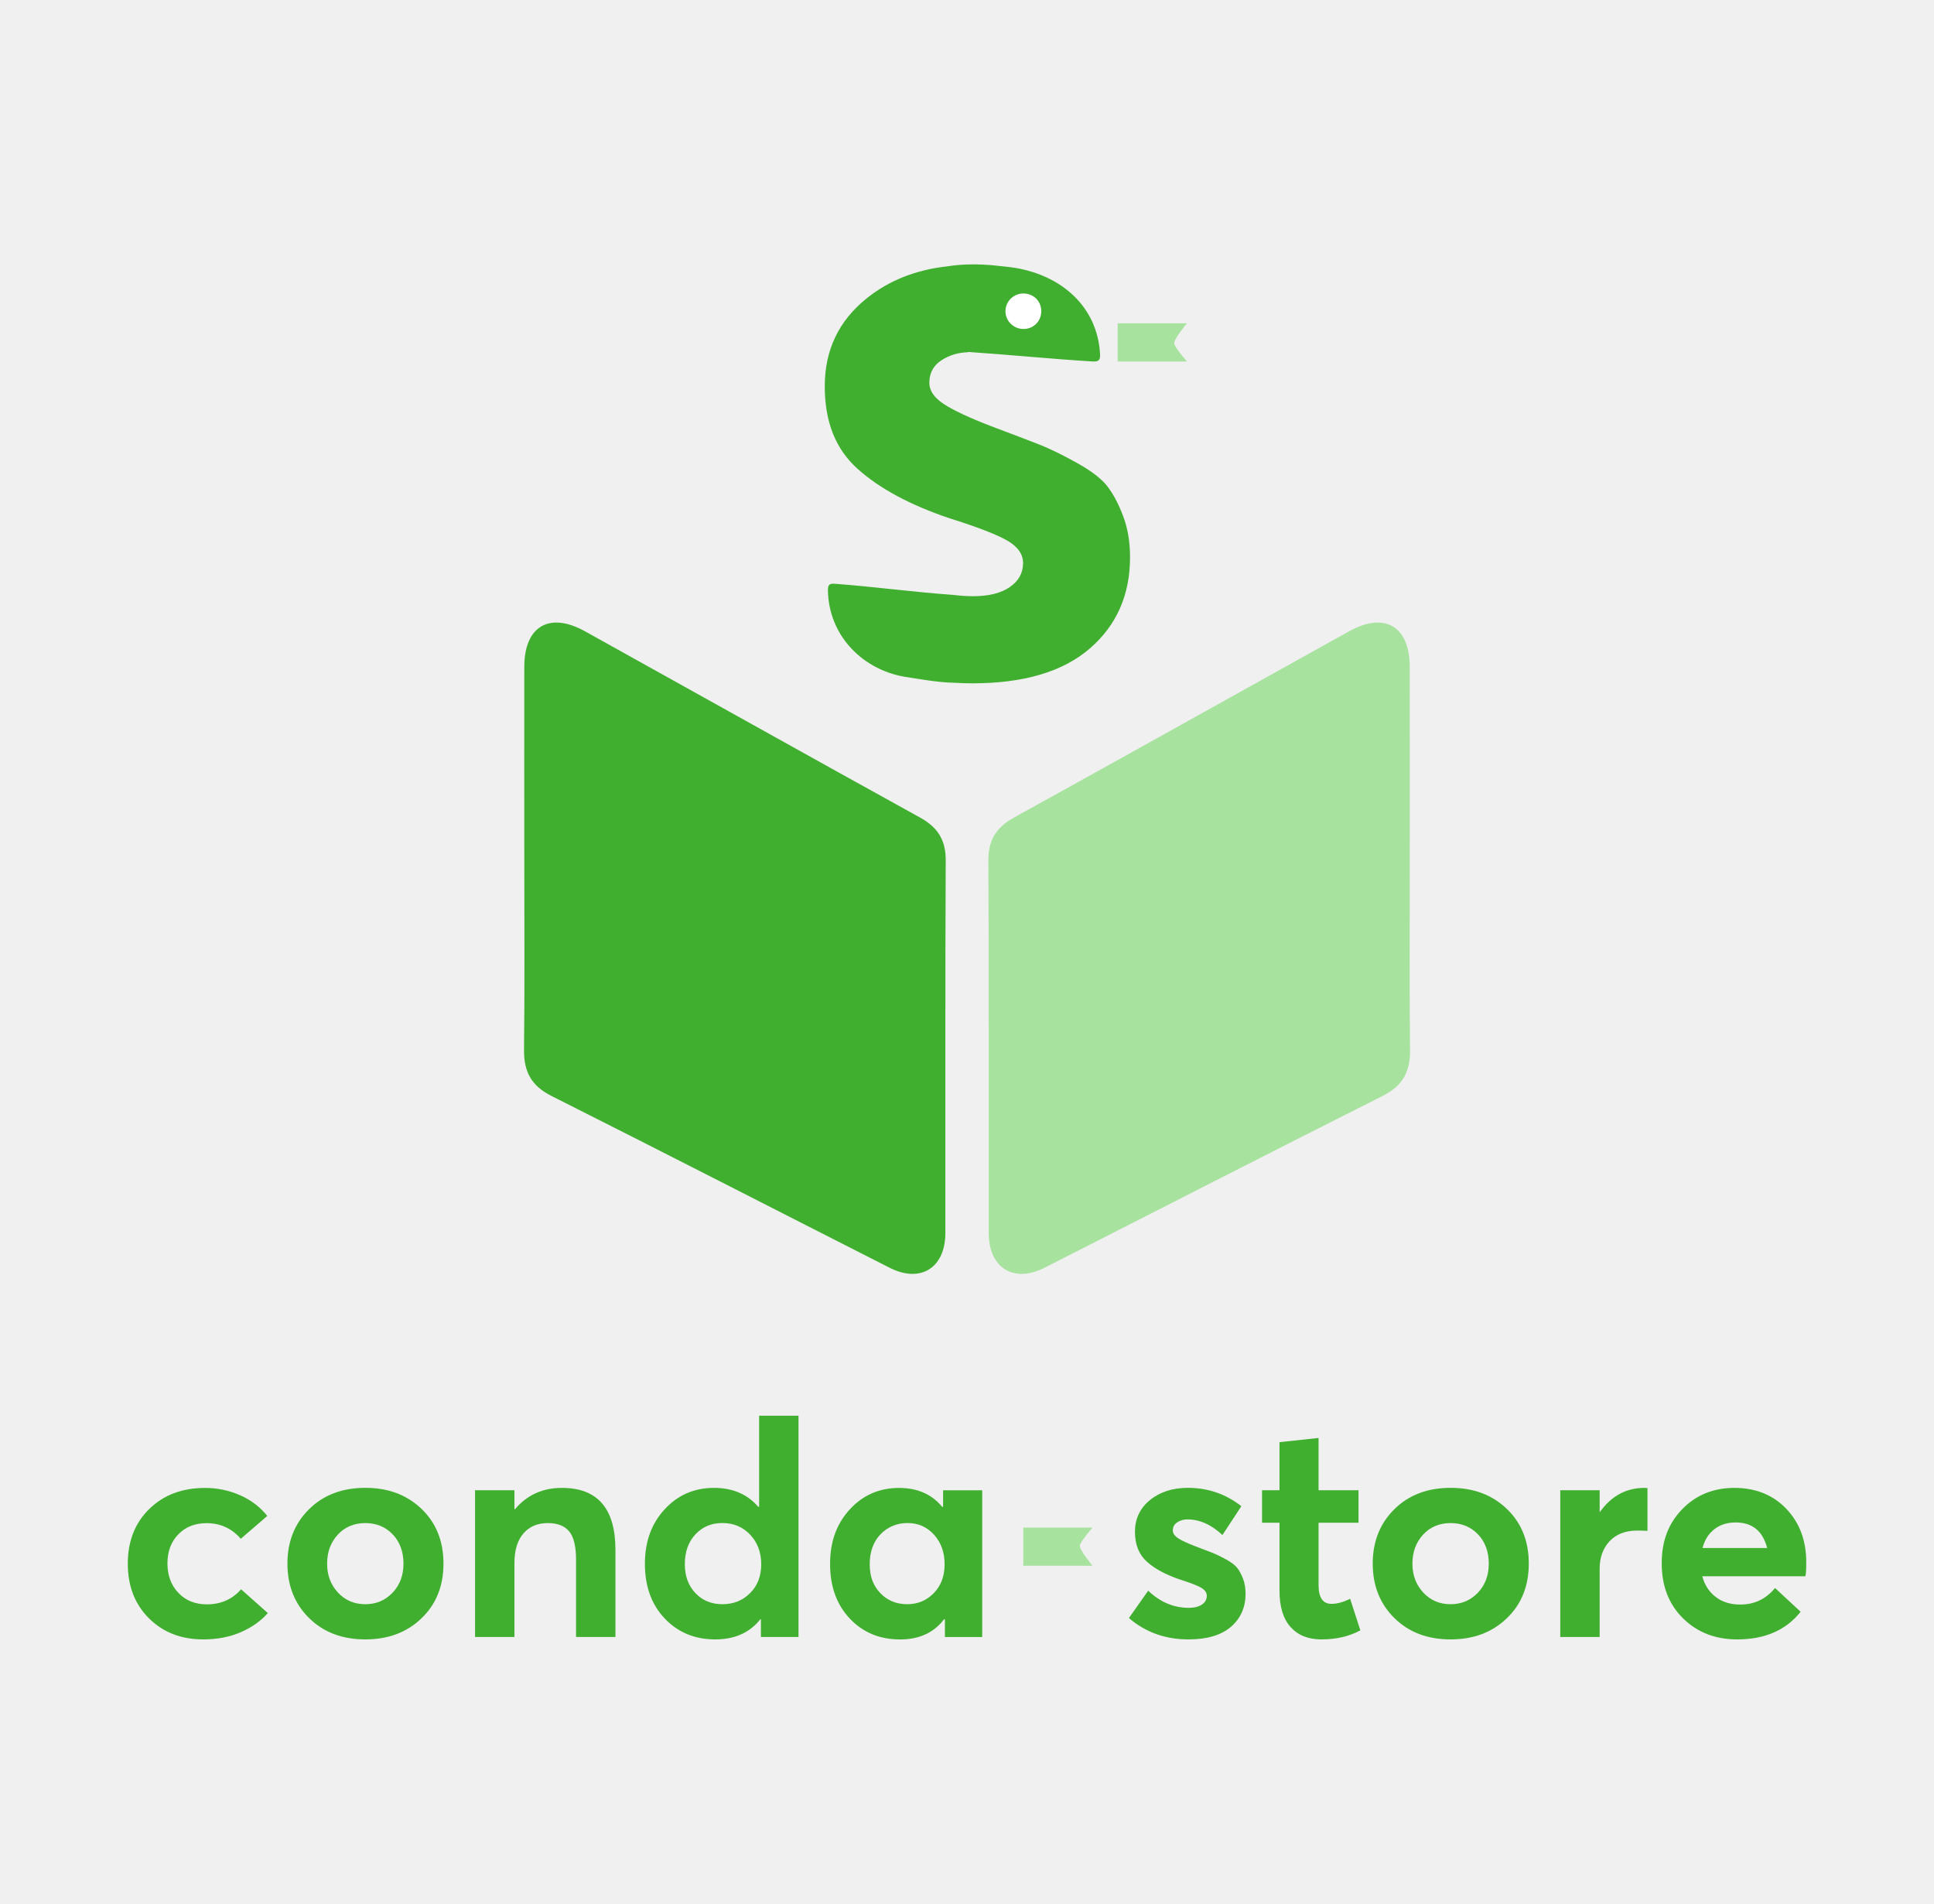
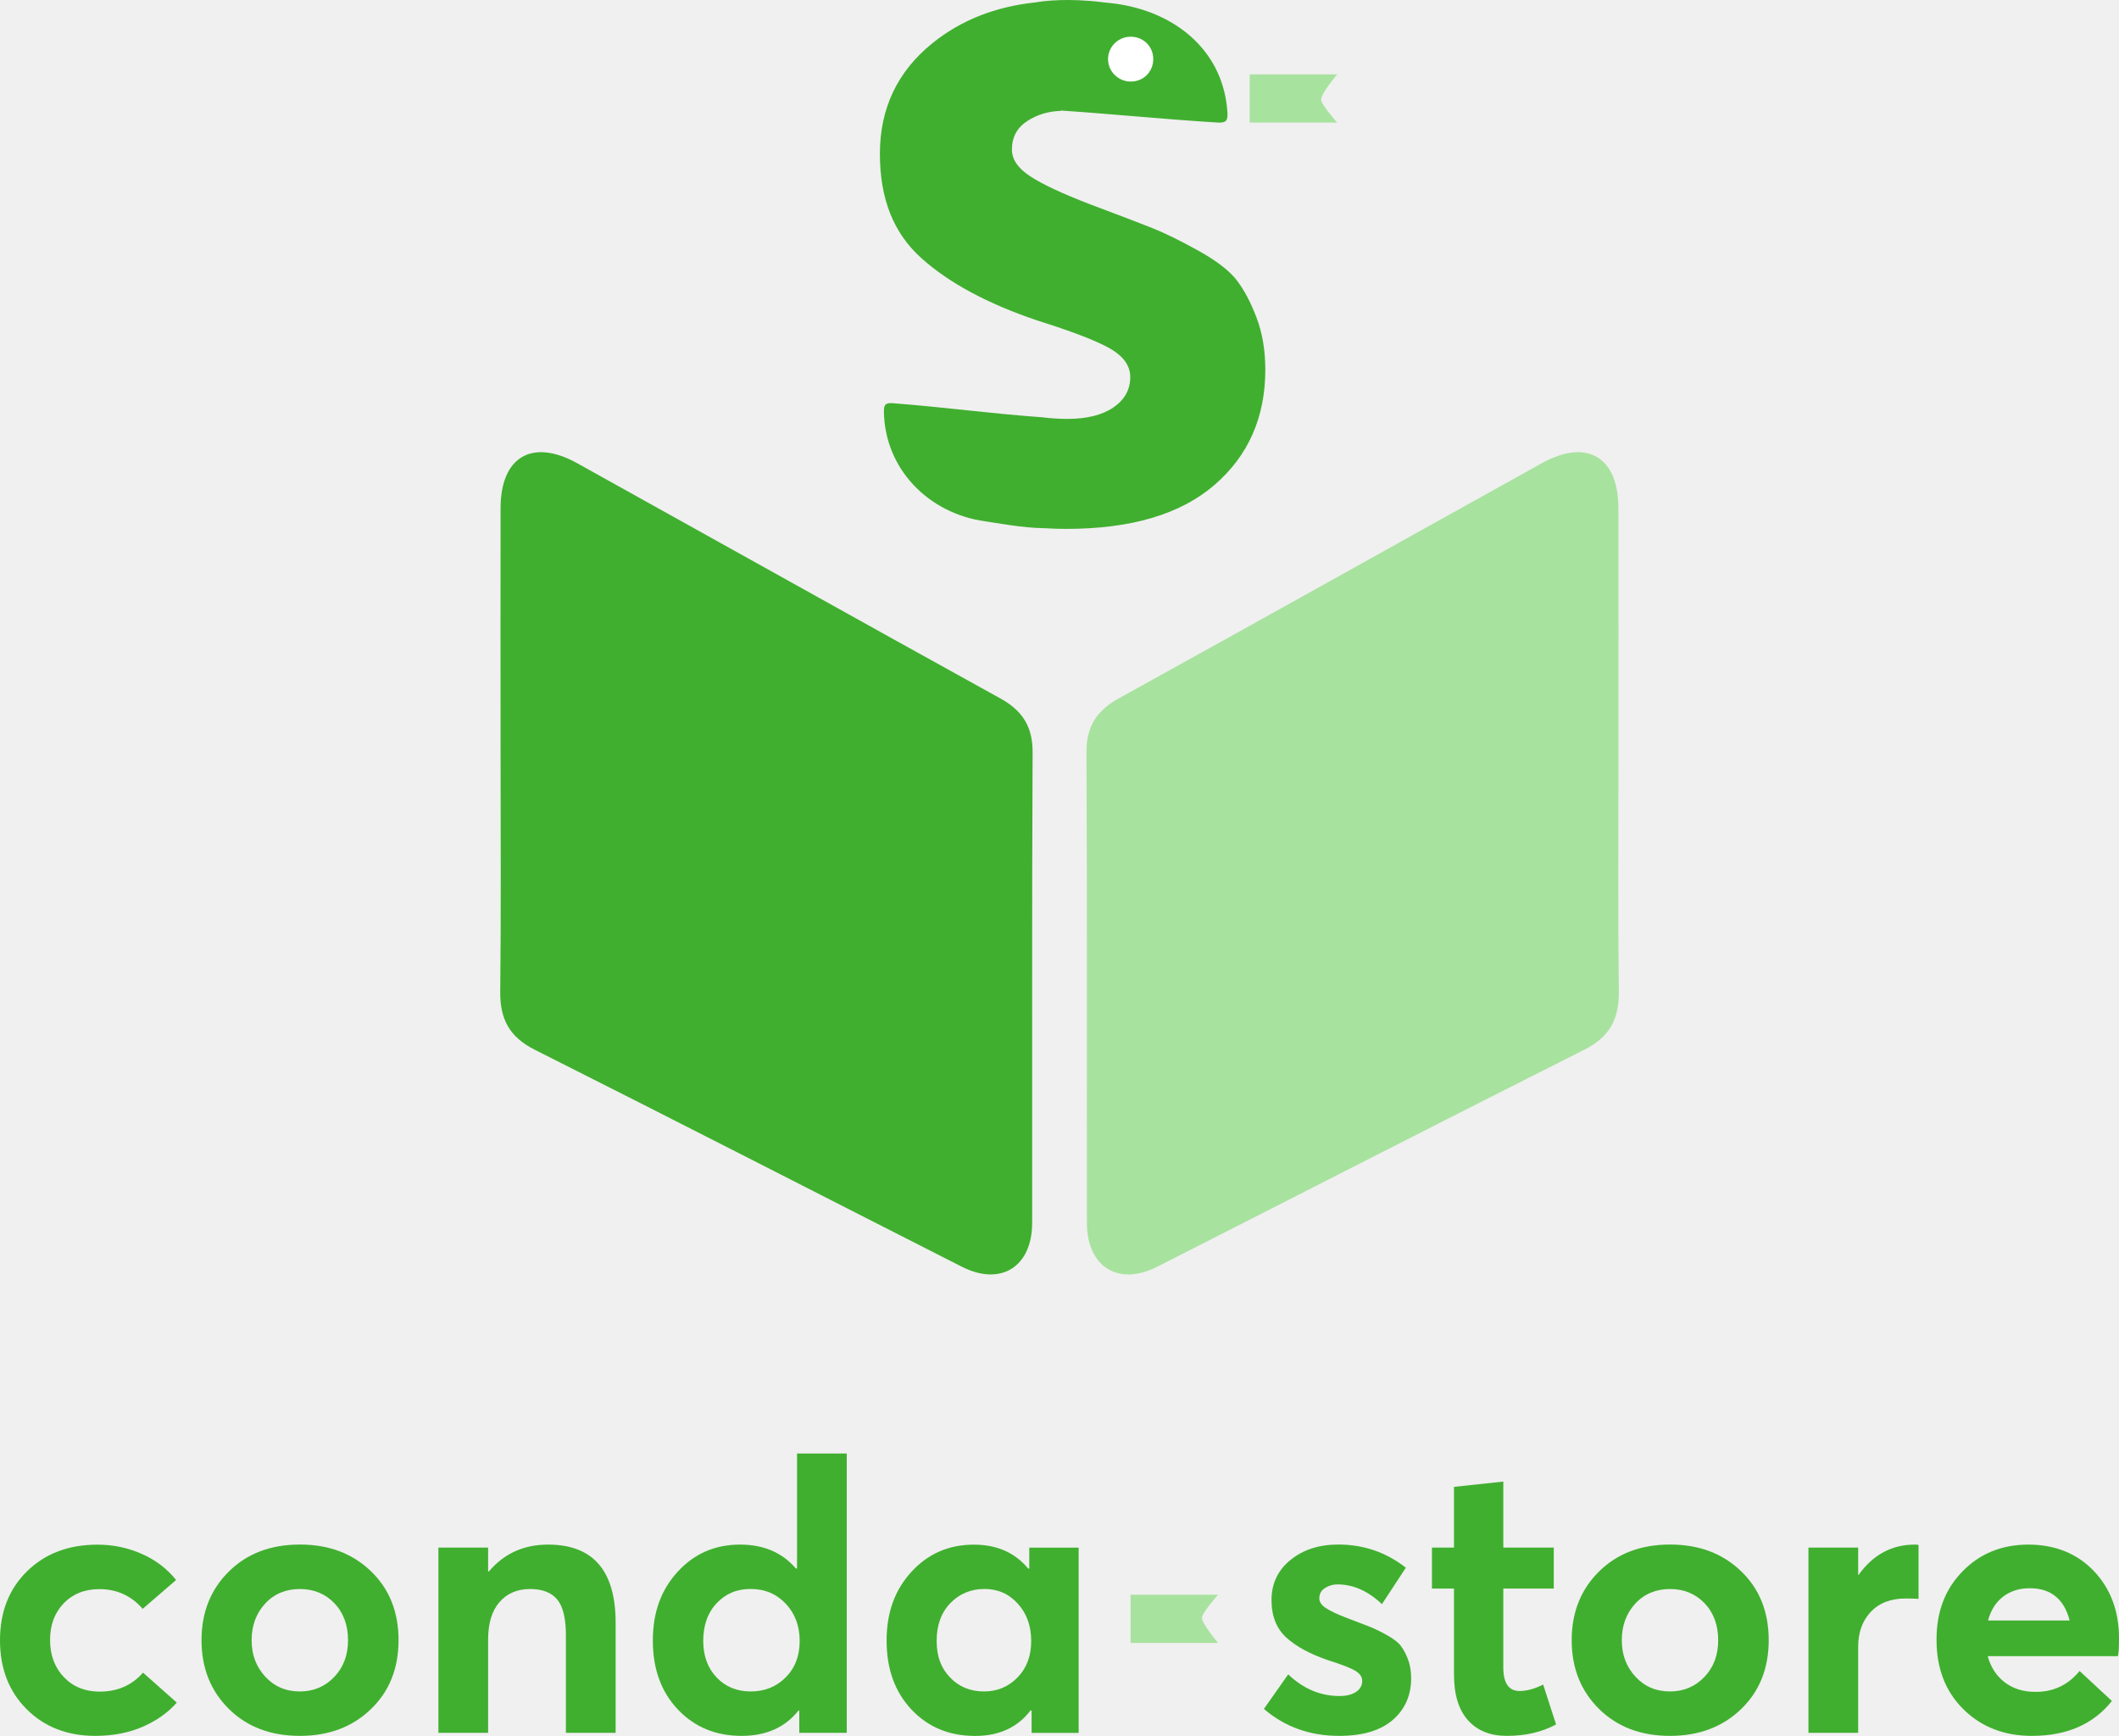
- <svg xmlns="http://www.w3.org/2000/svg" id="Layer_1" viewBox="0 0 433.13 426.33">
-   <defs>
-     <style>.cls-1{fill:#fff;}.cls-2{fill:#a8e29f;}.cls-3{fill:#40af2f;}</style>
+ <svg xmlns="http://www.w3.org/2000/svg" id="Layer_1" viewBox="0 0 375.9 307.925" version="1.1" width="375.9" height="307.925">
+   <defs id="defs4">
+     <style id="style2">.cls-1{fill:#fff;}.cls-2{fill:#a8e29f;}.cls-3{fill:#40af2f;}</style>
  </defs>
-   <g>
-     <path class="cls-2" d="M244.69,350.63h-15.51v-8.55h15.51s-2.67,3.03-2.84,4c-.17,.98,2.84,4.55,2.84,4.55Z" />
-     <path class="cls-3" d="M45.52,367.12c-4.94,0-8.99-1.57-12.15-4.71-3.16-3.14-4.75-7.23-4.75-12.25s1.6-9.11,4.81-12.25,7.37-4.71,12.49-4.71c2.74,0,5.34,.54,7.81,1.62,2.47,1.08,4.51,2.63,6.13,4.65l-5.93,5.12c-2.02-2.33-4.58-3.5-7.68-3.5-2.6,0-4.71,.84-6.33,2.52s-2.42,3.85-2.42,6.5,.82,4.89,2.46,6.6,3.76,2.56,6.36,2.56c3.14,0,5.7-1.12,7.67-3.37l5.99,5.32c-1.53,1.75-3.54,3.18-6.03,4.28-2.47,1.07-5.29,1.62-8.43,1.62Z" />
-     <path class="cls-3" d="M81.81,367.12c-5.16,0-9.36-1.59-12.59-4.78-3.23-3.19-4.85-7.25-4.85-12.19s1.62-9,4.85-12.19,7.43-4.78,12.59-4.78,9.31,1.57,12.59,4.71c3.28,3.14,4.92,7.23,4.92,12.25s-1.64,9.11-4.92,12.25c-3.27,3.16-7.47,4.73-12.59,4.73Zm0-7.88c2.42,0,4.45-.85,6.09-2.56s2.46-3.88,2.46-6.53-.81-4.88-2.42-6.56c-1.62-1.68-3.66-2.52-6.13-2.52s-4.57,.86-6.16,2.59-2.39,3.9-2.39,6.5,.81,4.71,2.42,6.46c1.62,1.75,3.66,2.62,6.13,2.62Z" />
-     <path class="cls-3" d="M125.84,333.19c7.99,0,11.99,4.62,11.99,13.87v19.52h-8.82v-17.3c0-3.01-.52-5.13-1.55-6.36-1.03-1.23-2.63-1.85-4.78-1.85-2.29,0-4.11,.77-5.45,2.32-1.35,1.55-2.02,3.76-2.02,6.63v16.56h-8.82v-32.86h8.82v4.24h.13c2.69-3.18,6.19-4.77,10.5-4.77Z" />
-     <path class="cls-3" d="M170.01,317.03h8.82v49.55h-8.42v-3.97h-.13c-2.38,3.01-5.75,4.51-10.1,4.51-4.58,0-8.35-1.56-11.31-4.68s-4.44-7.19-4.44-12.22,1.47-9.01,4.41-12.22,6.63-4.81,11.07-4.81c4.18,0,7.47,1.41,9.9,4.24h.2v-20.4h0Zm-14.27,39.72c1.57,1.66,3.59,2.49,6.06,2.49s4.53-.83,6.19-2.49,2.49-3.81,2.49-6.46-.82-4.85-2.46-6.6-3.72-2.63-6.23-2.63-4.43,.84-6.03,2.52c-1.59,1.68-2.39,3.92-2.39,6.7,.01,2.66,.79,4.81,2.37,6.47Z" />
-     <path class="cls-3" d="M211.22,333.73h8.75v32.86h-8.35v-3.97h-.2c-2.29,3.01-5.57,4.51-9.83,4.51-4.58,0-8.34-1.56-11.28-4.68s-4.41-7.19-4.41-12.22,1.47-9.01,4.41-12.22,6.63-4.81,11.07-4.81c4.08,0,7.29,1.41,9.63,4.24h.2v-3.71h0Zm-8.02,25.51c2.33,0,4.31-.83,5.93-2.49s2.42-3.81,2.42-6.46-.78-4.85-2.36-6.6c-1.57-1.75-3.55-2.63-5.93-2.63s-4.44,.84-6.06,2.52-2.42,3.92-2.42,6.7,.78,4.8,2.36,6.46c1.58,1.67,3.6,2.5,6.06,2.5Z" />
-     <path class="cls-3" d="M266.16,367.12c-5.16,0-9.61-1.59-13.33-4.78l4.31-6.13c2.69,2.56,5.72,3.84,9.09,3.84,1.26,0,2.24-.25,2.96-.74s1.08-1.14,1.08-1.95c0-.72-.43-1.32-1.28-1.82-.85-.49-2.43-1.1-4.71-1.82-3.19-1.08-5.67-2.41-7.44-4.01-1.77-1.59-2.66-3.83-2.66-6.7s1.12-5.28,3.37-7.1c2.24-1.82,5.07-2.73,8.48-2.73,4.49,0,8.48,1.37,11.98,4.11l-4.24,6.46c-2.47-2.33-5.09-3.5-7.88-3.5-.81,0-1.55,.21-2.22,.64-.67,.43-1.01,1.04-1.01,1.85,0,.63,.39,1.2,1.18,1.72,.78,.52,2.05,1.11,3.8,1.78,1.79,.67,3.12,1.18,3.97,1.52s1.86,.83,3.03,1.48c1.17,.65,1.99,1.28,2.46,1.89,.47,.61,.9,1.4,1.28,2.39,.38,.99,.57,2.11,.57,3.37,0,3.05-1.09,5.52-3.27,7.41-2.18,1.88-5.35,2.82-9.52,2.82Z" />
-     <path class="cls-3" d="M295.91,367.12c-2.92,0-5.21-.92-6.87-2.76-1.66-1.84-2.49-4.55-2.49-8.15v-15.22h-3.91v-7.27h3.91v-10.77l8.75-.94v11.71h8.95v7.27h-8.95v14c0,2.78,.97,4.17,2.89,4.17,1.26,0,2.65-.38,4.18-1.14l2.29,7.07c-2.51,1.36-5.42,2.03-8.75,2.03Z" />
-     <path class="cls-3" d="M324.87,367.12c-5.16,0-9.36-1.59-12.59-4.78-3.23-3.19-4.85-7.25-4.85-12.19s1.62-9,4.85-12.19,7.43-4.78,12.59-4.78,9.31,1.57,12.59,4.71c3.28,3.14,4.92,7.23,4.92,12.25s-1.64,9.11-4.92,12.25c-3.28,3.16-7.48,4.73-12.59,4.73Zm0-7.88c2.42,0,4.45-.85,6.09-2.56,1.64-1.71,2.46-3.88,2.46-6.53s-.81-4.88-2.42-6.56c-1.62-1.68-3.66-2.52-6.13-2.52s-4.57,.86-6.16,2.59-2.39,3.9-2.39,6.5,.81,4.71,2.42,6.46c1.62,1.75,3.66,2.62,6.13,2.62Z" />
-     <path class="cls-3" d="M368.29,333.19c.36,0,.58,.02,.67,.07v9.56c-.58-.04-1.35-.07-2.29-.07-2.65,0-4.71,.8-6.2,2.39-1.48,1.59-2.22,3.65-2.22,6.16v15.28h-8.82v-32.86h8.82v4.85h.07c2.57-3.59,5.89-5.38,9.97-5.38Z" />
-     <path class="cls-3" d="M404.52,349.82c0,1.75-.07,2.81-.2,3.16h-23.09c.54,1.98,1.55,3.52,3.03,4.65,1.48,1.12,3.27,1.68,5.39,1.68,3.19,.04,5.81-1.19,7.88-3.7l5.73,5.32c-3.28,4.13-8.01,6.19-14.21,6.19-4.89,0-8.93-1.57-12.12-4.71-3.19-3.14-4.78-7.25-4.78-12.32s1.54-8.99,4.61-12.15c3.08-3.16,6.97-4.75,11.68-4.75s8.63,1.56,11.61,4.68c2.97,3.12,4.47,7.1,4.47,11.95Zm-15.83-8.89c-1.84,0-3.41,.49-4.71,1.48-1.3,.99-2.2,2.4-2.69,4.24h14.47c-.98-3.81-3.34-5.72-7.07-5.72Z" />
+   <g id="g28" transform="translate(-28.62,-59.20488)">
+     <path class="cls-2" d="m 244.69,350.63 h -15.51 v -8.55 h 15.51 c 0,0 -2.67,3.03 -2.84,4 -0.17,0.98 2.84,4.55 2.84,4.55 z" id="path6" />
+     <path class="cls-3" d="m 45.52,367.12 c -4.94,0 -8.99,-1.57 -12.15,-4.71 -3.16,-3.14 -4.75,-7.23 -4.75,-12.25 0,-5.02 1.6,-9.11 4.81,-12.25 3.21,-3.14 7.37,-4.71 12.49,-4.71 2.74,0 5.34,0.54 7.81,1.62 2.47,1.08 4.51,2.63 6.13,4.65 l -5.93,5.12 c -2.02,-2.33 -4.58,-3.5 -7.68,-3.5 -2.6,0 -4.71,0.84 -6.33,2.52 -1.62,1.68 -2.42,3.85 -2.42,6.5 0,2.65 0.82,4.89 2.46,6.6 1.64,1.71 3.76,2.56 6.36,2.56 3.14,0 5.7,-1.12 7.67,-3.37 l 5.99,5.32 c -1.53,1.75 -3.54,3.18 -6.03,4.28 -2.47,1.07 -5.29,1.62 -8.43,1.62 z" id="path8" />
+     <path class="cls-3" d="m 81.81,367.12 c -5.16,0 -9.36,-1.59 -12.59,-4.78 -3.23,-3.19 -4.85,-7.25 -4.85,-12.19 0,-4.94 1.62,-9 4.85,-12.19 3.23,-3.19 7.43,-4.78 12.59,-4.78 5.16,0 9.31,1.57 12.59,4.71 3.28,3.14 4.92,7.23 4.92,12.25 0,5.02 -1.64,9.11 -4.92,12.25 -3.27,3.16 -7.47,4.73 -12.59,4.73 z m 0,-7.88 c 2.42,0 4.45,-0.85 6.09,-2.56 1.64,-1.71 2.46,-3.88 2.46,-6.53 0,-2.65 -0.81,-4.88 -2.42,-6.56 -1.62,-1.68 -3.66,-2.52 -6.13,-2.52 -2.47,0 -4.57,0.86 -6.16,2.59 -1.59,1.73 -2.39,3.9 -2.39,6.5 0,2.6 0.81,4.71 2.42,6.46 1.62,1.75 3.66,2.62 6.13,2.62 z" id="path10" />
+     <path class="cls-3" d="m 125.84,333.19 c 7.99,0 11.99,4.62 11.99,13.87 v 19.52 h -8.82 v -17.3 c 0,-3.01 -0.52,-5.13 -1.55,-6.36 -1.03,-1.23 -2.63,-1.85 -4.78,-1.85 -2.29,0 -4.11,0.77 -5.45,2.32 -1.35,1.55 -2.02,3.76 -2.02,6.63 v 16.56 h -8.82 v -32.86 h 8.82 v 4.24 h 0.13 c 2.69,-3.18 6.19,-4.77 10.5,-4.77 z" id="path12" />
+     <path class="cls-3" d="m 170.01,317.03 h 8.82 v 49.55 h -8.42 v -3.97 h -0.13 c -2.38,3.01 -5.75,4.51 -10.1,4.51 -4.58,0 -8.35,-1.56 -11.31,-4.68 -2.96,-3.12 -4.44,-7.19 -4.44,-12.22 0,-5.03 1.47,-9.01 4.41,-12.22 2.94,-3.21 6.63,-4.81 11.07,-4.81 4.18,0 7.47,1.41 9.9,4.24 h 0.2 z m -14.27,39.72 c 1.57,1.66 3.59,2.49 6.06,2.49 2.47,0 4.53,-0.83 6.19,-2.49 1.66,-1.66 2.49,-3.81 2.49,-6.46 0,-2.65 -0.82,-4.85 -2.46,-6.6 -1.64,-1.75 -3.72,-2.63 -6.23,-2.63 -2.51,0 -4.43,0.84 -6.03,2.52 -1.59,1.68 -2.39,3.92 -2.39,6.7 0.01,2.66 0.79,4.81 2.37,6.47 z" id="path14" />
+     <path class="cls-3" d="m 211.22,333.73 h 8.75 v 32.86 h -8.35 v -3.97 h -0.2 c -2.29,3.01 -5.57,4.51 -9.83,4.51 -4.58,0 -8.34,-1.56 -11.28,-4.68 -2.94,-3.12 -4.41,-7.19 -4.41,-12.22 0,-5.03 1.47,-9.01 4.41,-12.22 2.94,-3.21 6.63,-4.81 11.07,-4.81 4.08,0 7.29,1.41 9.63,4.24 h 0.2 v -3.71 0 z m -8.02,25.51 c 2.33,0 4.31,-0.83 5.93,-2.49 1.62,-1.66 2.42,-3.81 2.42,-6.46 0,-2.65 -0.78,-4.85 -2.36,-6.6 -1.57,-1.75 -3.55,-2.63 -5.93,-2.63 -2.38,0 -4.44,0.84 -6.06,2.52 -1.62,1.68 -2.42,3.92 -2.42,6.7 0,2.78 0.78,4.8 2.36,6.46 1.58,1.67 3.6,2.5 6.06,2.5 z" id="path16" />
+     <path class="cls-3" d="m 266.16,367.12 c -5.16,0 -9.61,-1.59 -13.33,-4.78 l 4.31,-6.13 c 2.69,2.56 5.72,3.84 9.09,3.84 1.26,0 2.24,-0.25 2.96,-0.74 0.72,-0.49 1.08,-1.14 1.08,-1.95 0,-0.72 -0.43,-1.32 -1.28,-1.82 -0.85,-0.49 -2.43,-1.1 -4.71,-1.82 -3.19,-1.08 -5.67,-2.41 -7.44,-4.01 -1.77,-1.59 -2.66,-3.83 -2.66,-6.7 0,-2.87 1.12,-5.28 3.37,-7.1 2.24,-1.82 5.07,-2.73 8.48,-2.73 4.49,0 8.48,1.37 11.98,4.11 l -4.24,6.46 c -2.47,-2.33 -5.09,-3.5 -7.88,-3.5 -0.81,0 -1.55,0.21 -2.22,0.64 -0.67,0.43 -1.01,1.04 -1.01,1.85 0,0.63 0.39,1.2 1.18,1.72 0.78,0.52 2.05,1.11 3.8,1.78 1.79,0.67 3.12,1.18 3.97,1.52 0.85,0.34 1.86,0.83 3.03,1.48 1.17,0.65 1.99,1.28 2.46,1.89 0.47,0.61 0.9,1.4 1.28,2.39 0.38,0.99 0.57,2.11 0.57,3.37 0,3.05 -1.09,5.52 -3.27,7.41 -2.18,1.88 -5.35,2.82 -9.52,2.82 z" id="path18" />
+     <path class="cls-3" d="m 295.91,367.12 c -2.92,0 -5.21,-0.92 -6.87,-2.76 -1.66,-1.84 -2.49,-4.55 -2.49,-8.15 v -15.22 h -3.91 v -7.27 h 3.91 v -10.77 l 8.75,-0.94 v 11.71 h 8.95 v 7.27 h -8.95 v 14 c 0,2.78 0.97,4.17 2.89,4.17 1.26,0 2.65,-0.38 4.18,-1.14 l 2.29,7.07 c -2.51,1.36 -5.42,2.03 -8.75,2.03 z" id="path20" />
+     <path class="cls-3" d="m 324.87,367.12 c -5.16,0 -9.36,-1.59 -12.59,-4.78 -3.23,-3.19 -4.85,-7.25 -4.85,-12.19 0,-4.94 1.62,-9 4.85,-12.19 3.23,-3.19 7.43,-4.78 12.59,-4.78 5.16,0 9.31,1.57 12.59,4.71 3.28,3.14 4.92,7.23 4.92,12.25 0,5.02 -1.64,9.11 -4.92,12.25 -3.28,3.16 -7.48,4.73 -12.59,4.73 z m 0,-7.88 c 2.42,0 4.45,-0.85 6.09,-2.56 1.64,-1.71 2.46,-3.88 2.46,-6.53 0,-2.65 -0.81,-4.88 -2.42,-6.56 -1.62,-1.68 -3.66,-2.52 -6.13,-2.52 -2.47,0 -4.57,0.86 -6.16,2.59 -1.59,1.73 -2.39,3.9 -2.39,6.5 0,2.6 0.81,4.71 2.42,6.46 1.62,1.75 3.66,2.62 6.13,2.62 z" id="path22" />
+     <path class="cls-3" d="m 368.29,333.19 c 0.36,0 0.58,0.02 0.67,0.07 v 9.56 c -0.58,-0.04 -1.35,-0.07 -2.29,-0.07 -2.65,0 -4.71,0.8 -6.2,2.39 -1.48,1.59 -2.22,3.65 -2.22,6.16 v 15.28 h -8.82 v -32.86 h 8.82 v 4.85 h 0.07 c 2.57,-3.59 5.89,-5.38 9.97,-5.38 z" id="path24" />
+     <path class="cls-3" d="m 404.52,349.82 c 0,1.75 -0.07,2.81 -0.2,3.16 h -23.09 c 0.54,1.98 1.55,3.52 3.03,4.65 1.48,1.12 3.27,1.68 5.39,1.68 3.19,0.04 5.81,-1.19 7.88,-3.7 l 5.73,5.32 c -3.28,4.13 -8.01,6.19 -14.21,6.19 -4.89,0 -8.93,-1.57 -12.12,-4.71 -3.19,-3.14 -4.78,-7.25 -4.78,-12.32 0,-5.07 1.54,-8.99 4.61,-12.15 3.08,-3.16 6.97,-4.75 11.68,-4.75 4.71,0 8.63,1.56 11.61,4.68 2.97,3.12 4.47,7.1 4.47,11.95 z m -15.83,-8.89 c -1.84,0 -3.41,0.49 -4.71,1.48 -1.3,0.99 -2.2,2.4 -2.69,4.24 h 14.47 c -0.98,-3.81 -3.34,-5.72 -7.07,-5.72 z" id="path26" />
  </g>
-   <g>
-     <path class="cls-3" d="M205.98,183.04c-25.03-13.82-49.97-27.79-74.97-41.67-7.98-4.43-13.58-1.14-13.59,7.95-.03,14.3,0,28.6,0,42.91s.1,28.61-.06,42.91c-.05,4.88,1.66,8.03,6.14,10.28,25.3,12.72,50.49,25.66,75.74,38.48,6.92,3.51,12.48,.03,12.48-7.81,.03-27.8-.06-55.59,.08-83.39,.03-4.66-1.84-7.47-5.81-9.66Z" />
-     <path class="cls-2" d="M227.16,183.04c25.03-13.82,49.97-27.79,74.97-41.67,7.98-4.43,13.58-1.14,13.59,7.95,.03,14.3,.01,28.6,.01,42.91s-.1,28.61,.06,42.91c.05,4.88-1.66,8.03-6.14,10.28-25.3,12.72-50.49,25.66-75.74,38.48-6.92,3.51-12.48,.03-12.48-7.81-.03-27.8,.06-55.59-.08-83.39-.03-4.66,1.84-7.47,5.81-9.66Z" />
-     <path class="cls-2" d="M265.82,72.4h-15.51v8.55h15.51s-2.67-3.03-2.84-4,2.84-4.55,2.84-4.55Z" />
-     <path class="cls-1" d="M229.03,73.67c2.24,.1,4.06-1.55,4.17-3.8,.1-2.24-1.55-4.04-3.81-4.15-2.22-.11-4.11,1.6-4.2,3.79-.1,2.21,1.61,4.06,3.84,4.16Z" />
-     <path class="cls-3" d="M247.98,108.87c-1.3-1.67-3.56-3.41-6.78-5.2s-6.01-3.16-8.36-4.09c-2.36-.93-6.01-2.32-10.96-4.18-4.83-1.86-8.33-3.5-10.5-4.92s-3.25-3-3.25-4.74c0-2.23,.93-3.93,2.79-5.11,1.78-1.13,3.74-1.7,5.87-1.75v-.07c8.84,.59,19.22,1.62,27.8,2.13,1.54,.09,1.86-.32,1.77-1.76-.64-10.54-8.63-17.48-19.04-19.2-.84-.14-1.87-.26-2.95-.36h0c-6.33-.8-10.57-.24-12.01,0-7.19,.76-13.31,3.18-18.36,7.27-6.2,5.02-9.29,11.55-9.29,19.6s2.45,14.09,7.34,18.49c4.89,4.4,11.73,8.08,20.53,11.06,6.32,1.98,10.65,3.66,13.01,5.02,2.35,1.36,3.53,3.04,3.53,5.02,0,2.23-.99,4.03-2.98,5.39-1.98,1.36-4.71,2.04-8.18,2.04-1.48,0-2.94-.1-4.38-.28-9.62-.7-16.9-1.75-26.52-2.5-1.32-.1-1.66,.2-1.64,1.5,.16,10.15,7.89,18.06,17.98,19.45,1.85,.25,6.56,1.18,10.53,1.22,1.27,.08,2.55,.12,3.85,.12,11.52,0,20.28-2.6,26.29-7.8,6.01-5.2,9.01-12.01,9.01-20.44,0-3.46-.53-6.56-1.58-9.29-1.04-2.74-2.22-4.94-3.52-6.61Zm-18.59-43.15c2.26,.11,3.91,1.91,3.81,4.15-.1,2.25-1.92,3.9-4.17,3.8-2.22-.1-3.94-1.96-3.85-4.16,.1-2.19,1.99-3.89,4.21-3.79Z" />
+   <g id="g40" transform="translate(-28.62,-59.20488)">
+     <path class="cls-3" d="m 205.98,183.04 c -25.03,-13.82 -49.97,-27.79 -74.97,-41.67 -7.98,-4.43 -13.58,-1.14 -13.59,7.95 -0.03,14.3 0,28.6 0,42.91 0,14.31 0.1,28.61 -0.06,42.91 -0.05,4.88 1.66,8.03 6.14,10.28 25.3,12.72 50.49,25.66 75.74,38.48 6.92,3.51 12.48,0.03 12.48,-7.81 0.03,-27.8 -0.06,-55.59 0.08,-83.39 0.03,-4.66 -1.84,-7.47 -5.81,-9.66 z" id="path30" />
+     <path class="cls-2" d="m 227.16,183.04 c 25.03,-13.82 49.97,-27.79 74.97,-41.67 7.98,-4.43 13.58,-1.14 13.59,7.95 0.03,14.3 0.01,28.6 0.01,42.91 0,14.31 -0.1,28.61 0.06,42.91 0.05,4.88 -1.66,8.03 -6.14,10.28 -25.3,12.72 -50.49,25.66 -75.74,38.48 -6.92,3.51 -12.48,0.03 -12.48,-7.81 -0.03,-27.8 0.06,-55.59 -0.08,-83.39 -0.03,-4.66 1.84,-7.47 5.81,-9.66 z" id="path32" />
+     <path class="cls-2" d="m 265.82,72.4 h -15.51 v 8.55 h 15.51 c 0,0 -2.67,-3.03 -2.84,-4 -0.17,-0.97 2.84,-4.55 2.84,-4.55 z" id="path34" />
+     <path class="cls-1" d="m 229.03,73.67 c 2.24,0.1 4.06,-1.55 4.17,-3.8 0.1,-2.24 -1.55,-4.04 -3.81,-4.15 -2.22,-0.11 -4.11,1.6 -4.2,3.79 -0.1,2.21 1.61,4.06 3.84,4.16 z" id="path36" />
+     <path class="cls-3" d="m 247.98,108.87 c -1.3,-1.67 -3.56,-3.41 -6.78,-5.2 -3.22,-1.79 -6.01,-3.16 -8.36,-4.09 -2.36,-0.93 -6.01,-2.32 -10.96,-4.18 -4.83,-1.86 -8.33,-3.5 -10.5,-4.92 -2.17,-1.42 -3.25,-3 -3.25,-4.74 0,-2.23 0.93,-3.93 2.79,-5.11 1.78,-1.13 3.74,-1.7 5.87,-1.75 v -0.07 c 8.84,0.59 19.22,1.62 27.8,2.13 1.54,0.09 1.86,-0.32 1.77,-1.76 -0.64,-10.54 -8.63,-17.48 -19.04,-19.2 -0.84,-0.14 -1.87,-0.26 -2.95,-0.36 v 0 c -6.33,-0.8 -10.57,-0.24 -12.01,0 -7.19,0.76 -13.31,3.18 -18.36,7.27 -6.2,5.02 -9.29,11.55 -9.29,19.6 0,8.05 2.45,14.09 7.34,18.49 4.89,4.4 11.73,8.08 20.53,11.06 6.32,1.98 10.65,3.66 13.01,5.02 2.35,1.36 3.53,3.04 3.53,5.02 0,2.23 -0.99,4.03 -2.98,5.39 -1.98,1.36 -4.71,2.04 -8.18,2.04 -1.48,0 -2.94,-0.1 -4.38,-0.28 -9.62,-0.7 -16.9,-1.75 -26.52,-2.5 -1.32,-0.1 -1.66,0.2 -1.64,1.5 0.16,10.15 7.89,18.06 17.98,19.45 1.85,0.25 6.56,1.18 10.53,1.22 1.27,0.08 2.55,0.12 3.85,0.12 11.52,0 20.28,-2.6 26.29,-7.8 6.01,-5.2 9.01,-12.01 9.01,-20.44 0,-3.46 -0.53,-6.56 -1.58,-9.29 -1.04,-2.74 -2.22,-4.94 -3.52,-6.61 z M 229.39,65.72 c 2.26,0.11 3.91,1.91 3.81,4.15 -0.1,2.25 -1.92,3.9 -4.17,3.8 -2.22,-0.1 -3.94,-1.96 -3.85,-4.16 0.1,-2.19 1.99,-3.89 4.21,-3.79 z" id="path38" />
  </g>
</svg>
